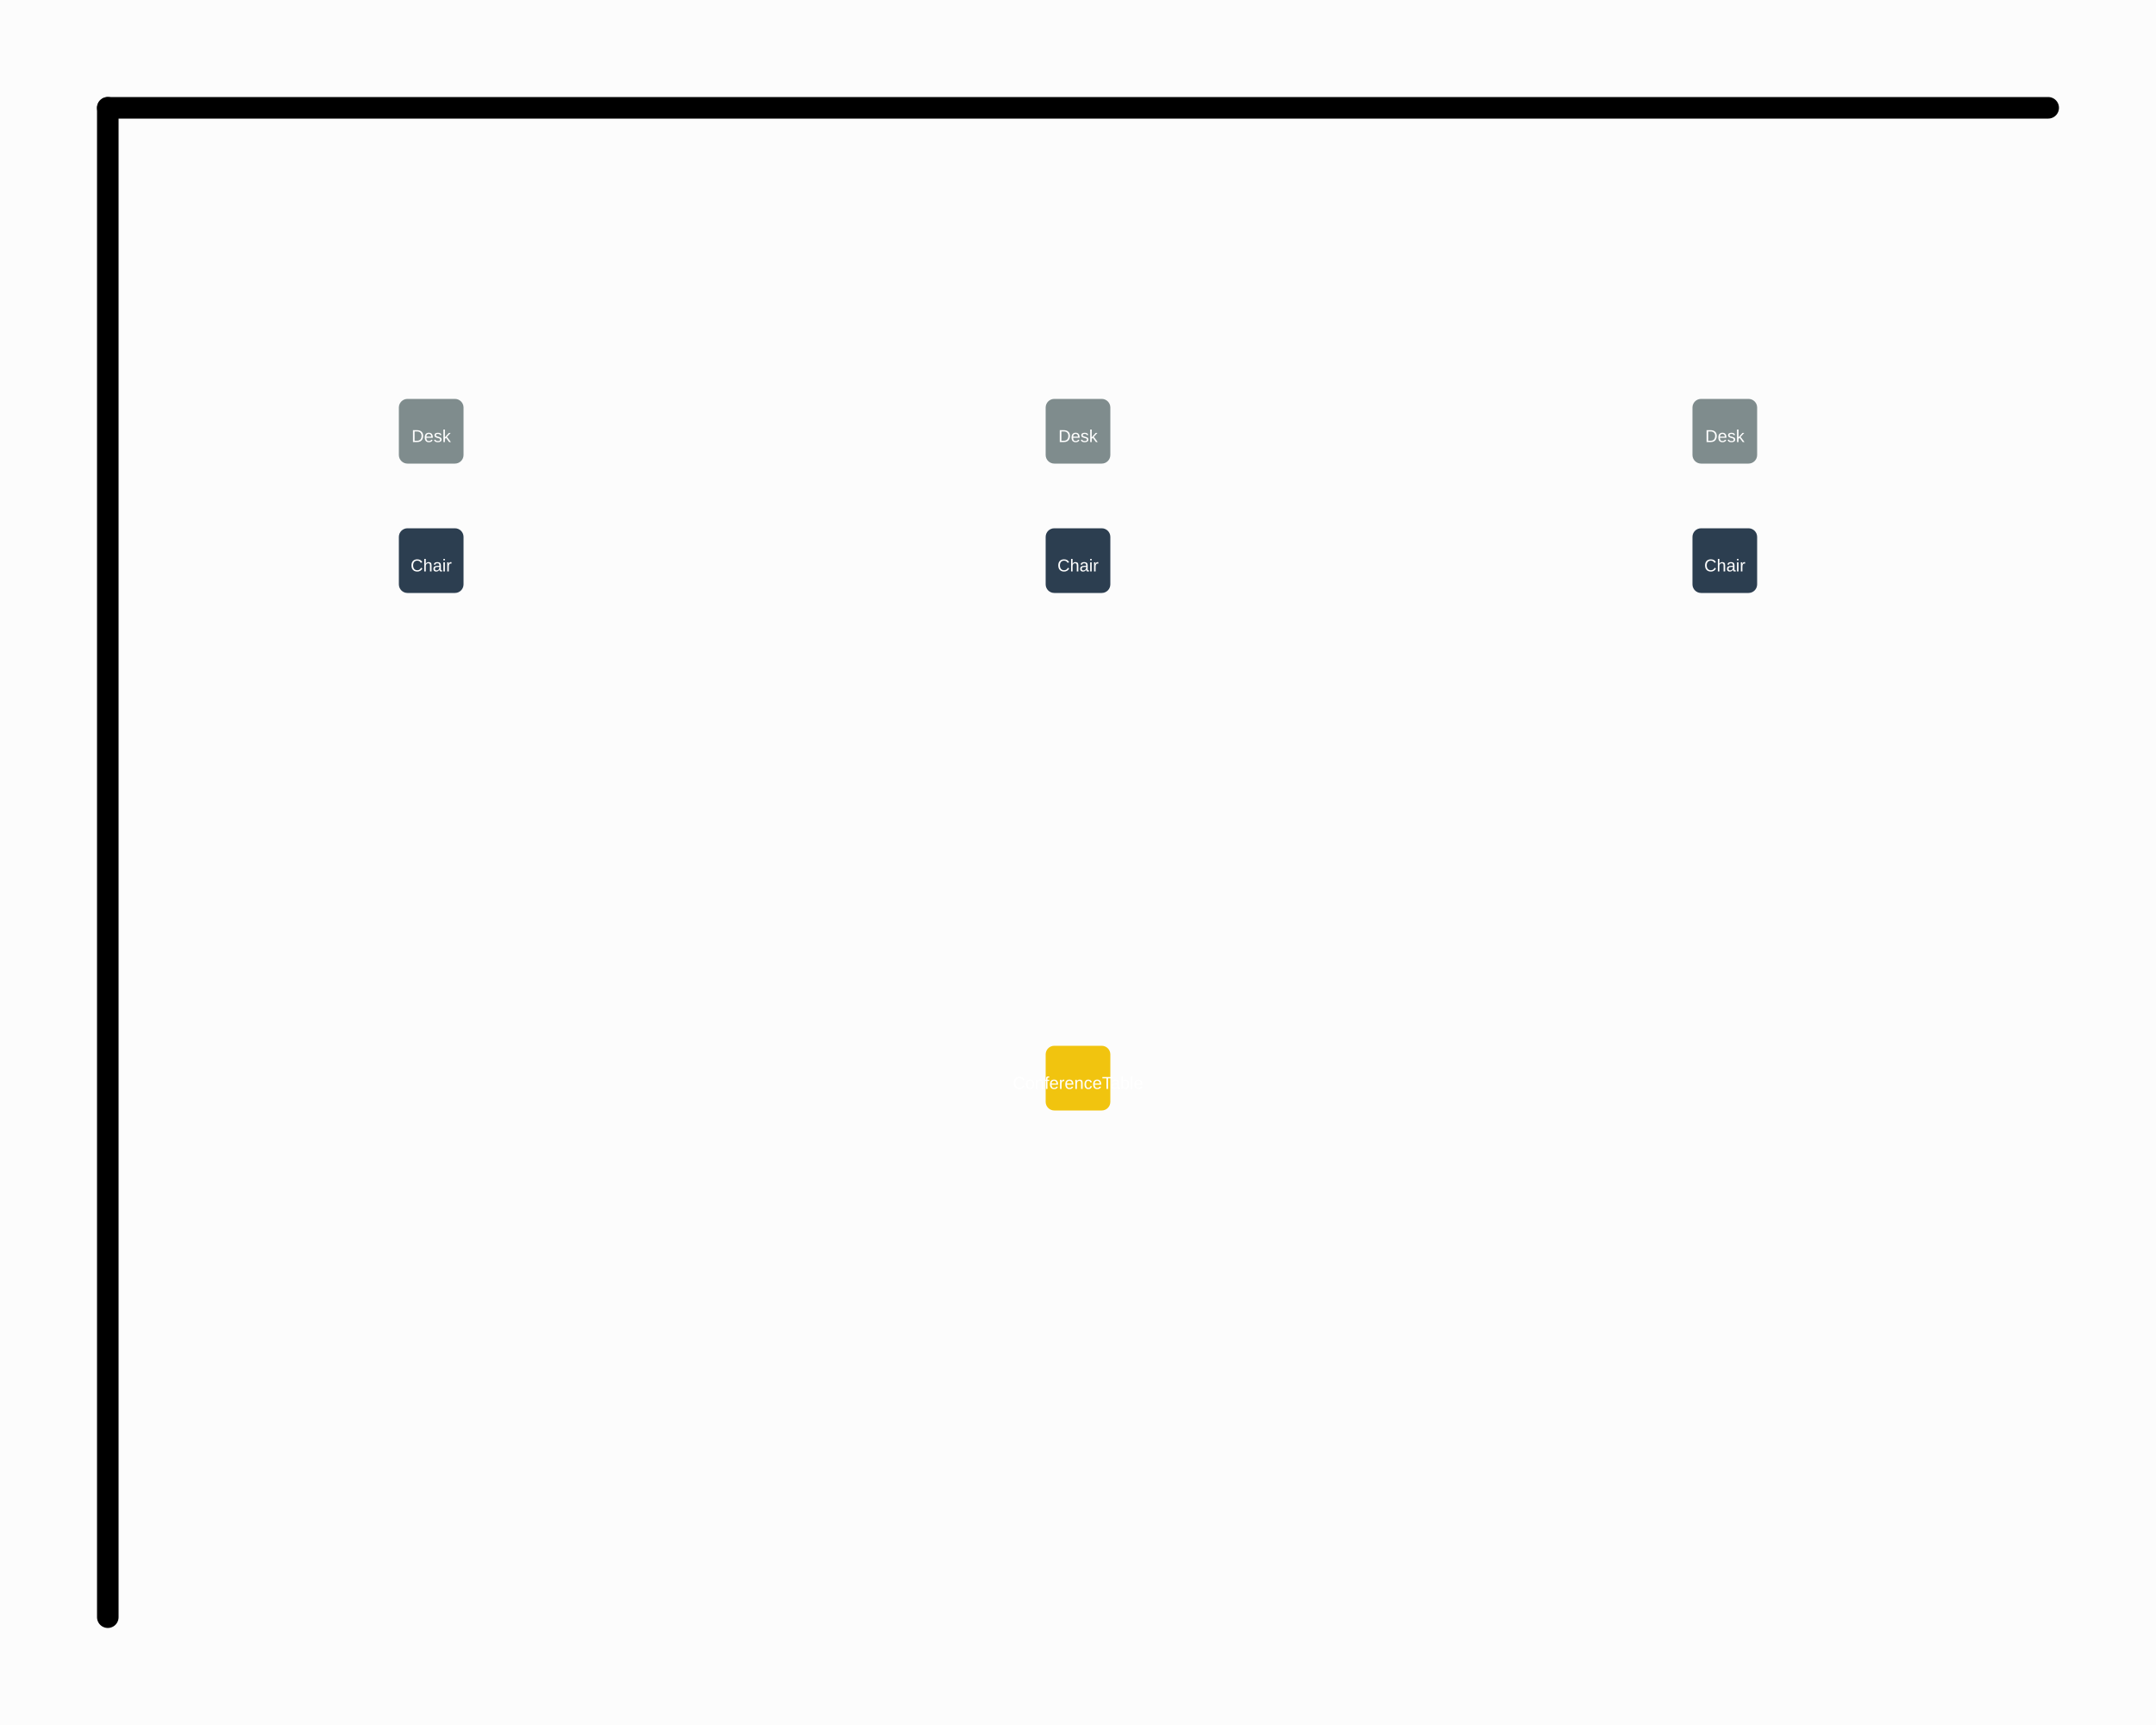
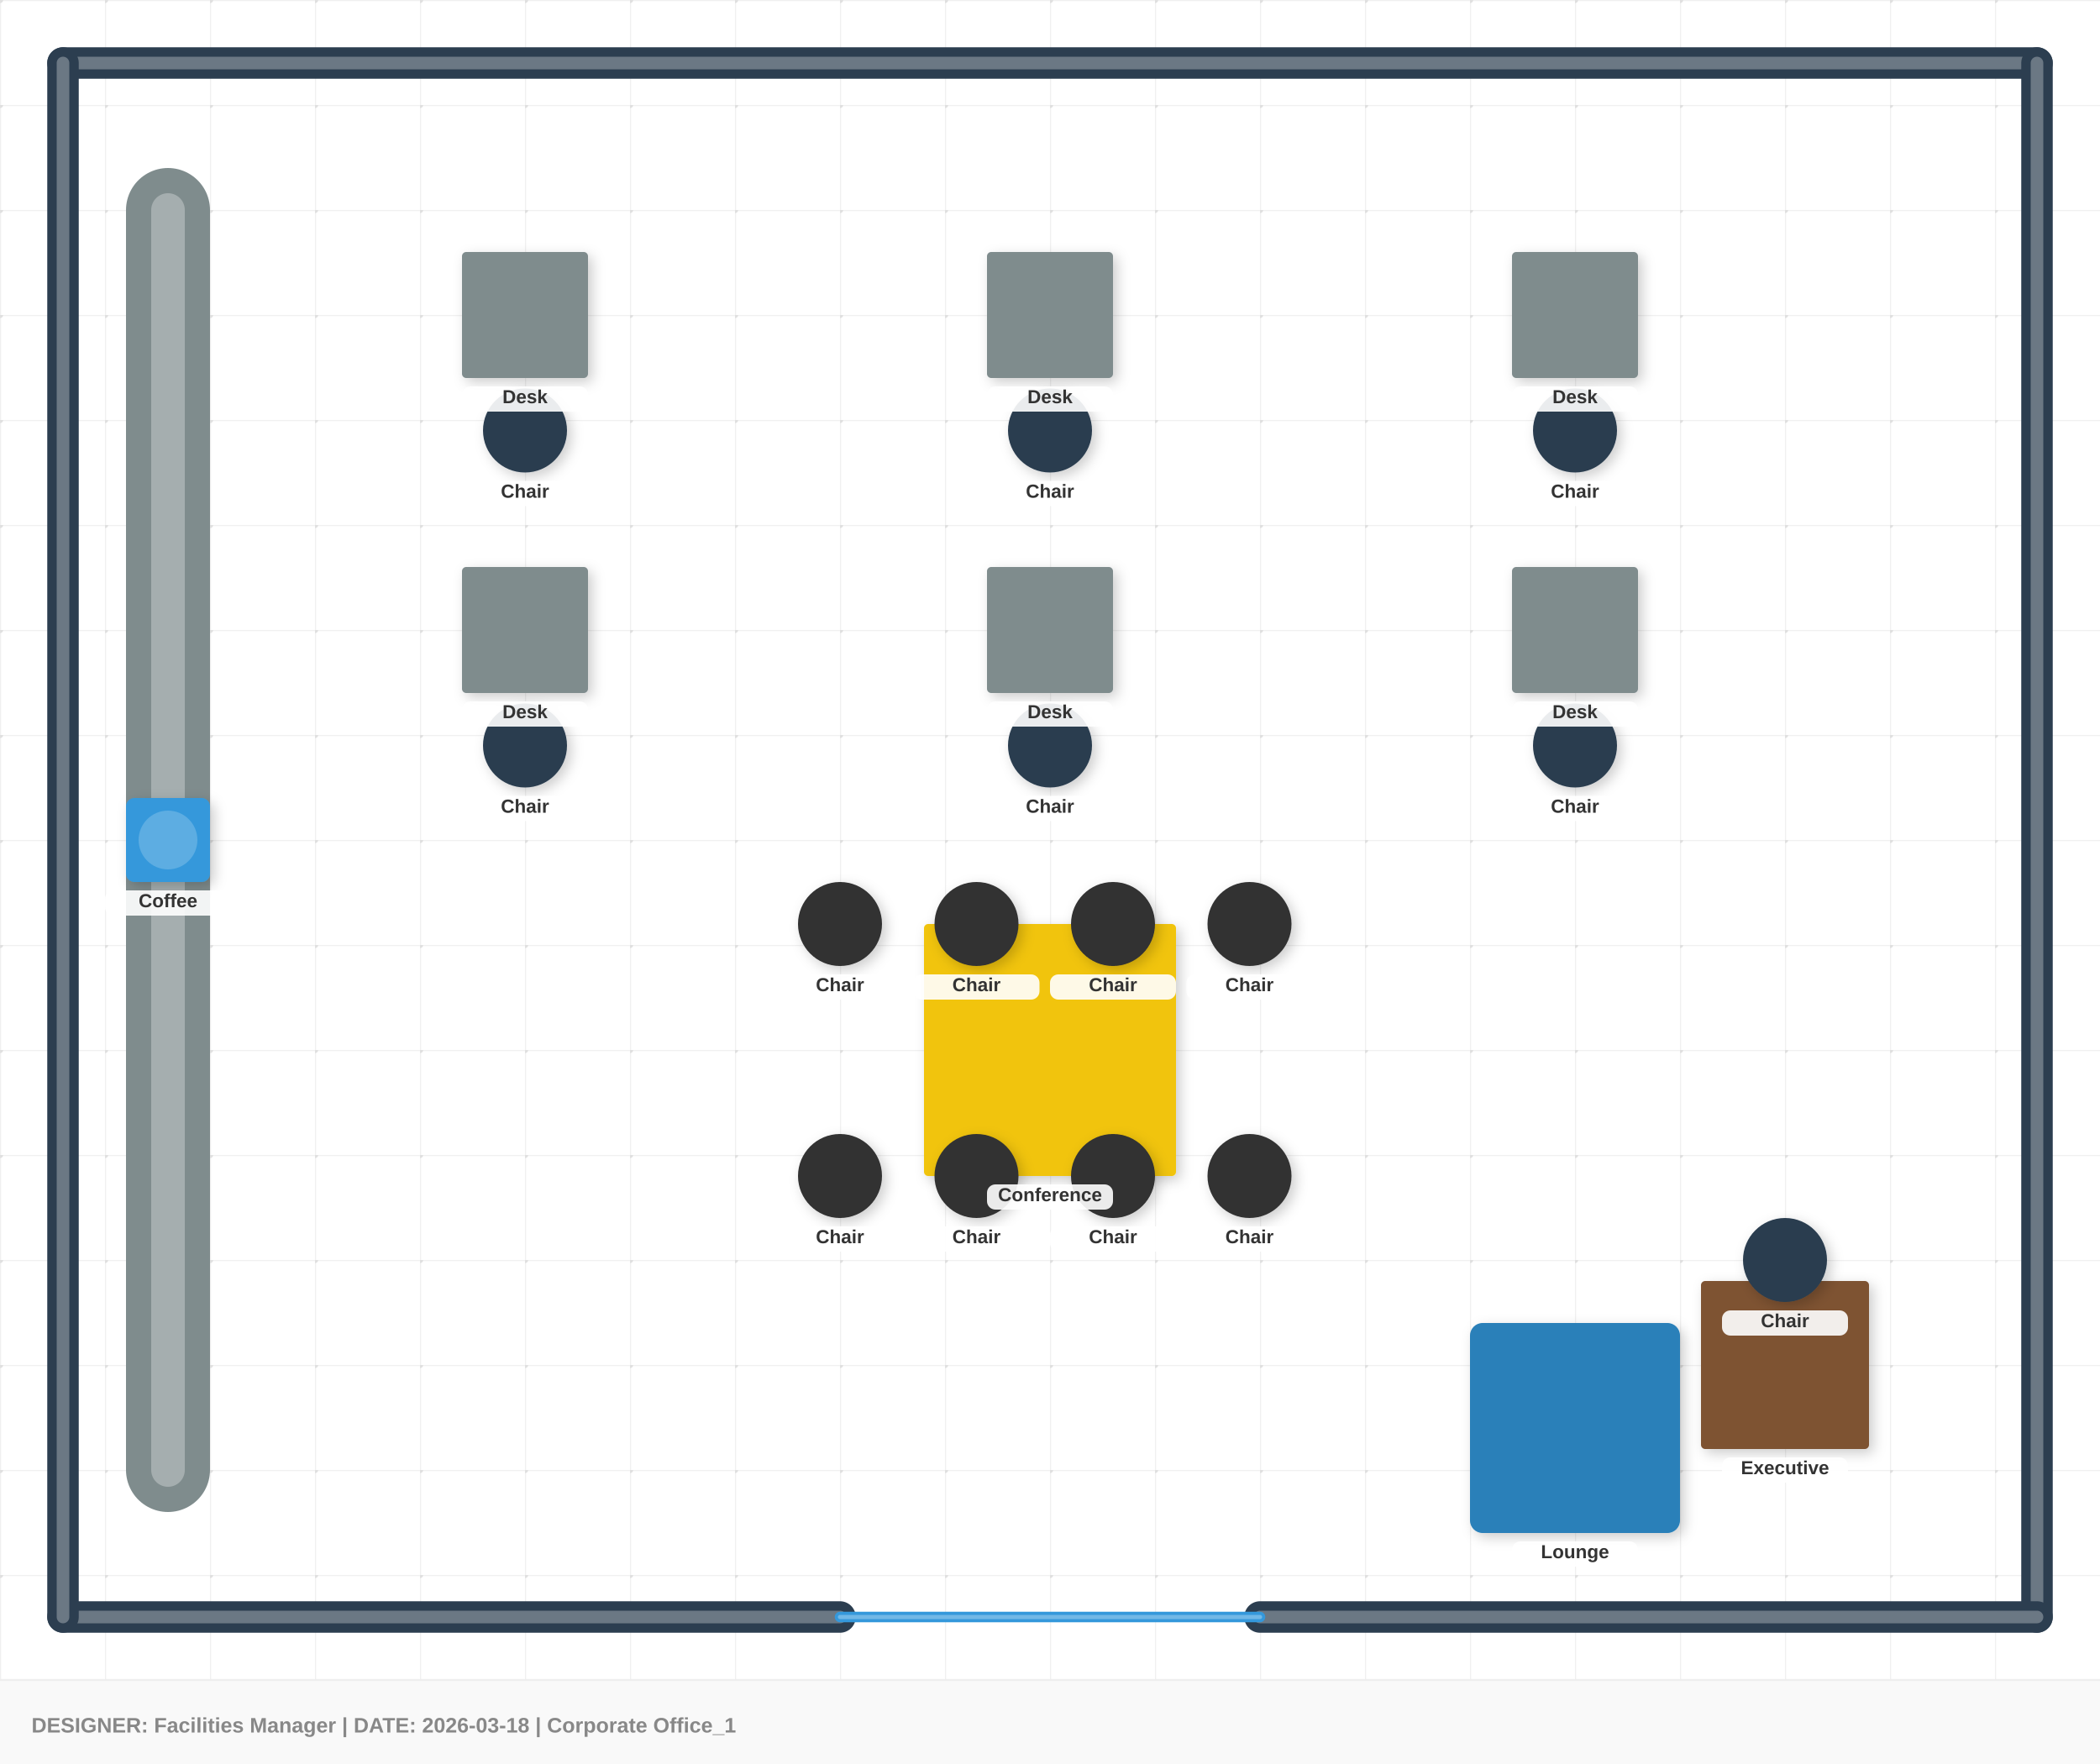
- <svg xmlns="http://www.w3.org/2000/svg" id="Office_1" width="1000" height="800" viewBox="0 0 1000 800">
-   <text x="10" y="20" font-family="Arial" font-size="12" fill="#999">Designer: Manager | Date: 2026-03-18</text>
-   <rect width="100%" height="100%" fill="#fcfcfc" />
-   <line x1="50" y1="50" x2="950" y2="50" stroke="black" stroke-width="10" stroke-linecap="round" />
-   <line x1="50" y1="50" x2="50" y2="750" stroke="black" stroke-width="10" stroke-linecap="round" />
-   <rect x="185" y="185" width="30" height="30" fill="#7f8c8d" rx="4" />
-   <text x="200" y="205" font-family="Arial" font-size="8" text-anchor="middle" fill="white">Desk</text>
-   <rect x="185" y="245" width="30" height="30" fill="#2c3e50" rx="4" />
-   <text x="200" y="265" font-family="Arial" font-size="8" text-anchor="middle" fill="white">Chair</text>
-   <rect x="485" y="185" width="30" height="30" fill="#7f8c8d" rx="4" />
-   <text x="500" y="205" font-family="Arial" font-size="8" text-anchor="middle" fill="white">Desk</text>
-   <rect x="485" y="245" width="30" height="30" fill="#2c3e50" rx="4" />
-   <text x="500" y="265" font-family="Arial" font-size="8" text-anchor="middle" fill="white">Chair</text>
-   <rect x="785" y="185" width="30" height="30" fill="#7f8c8d" rx="4" />
-   <text x="800" y="205" font-family="Arial" font-size="8" text-anchor="middle" fill="white">Desk</text>
-   <rect x="785" y="245" width="30" height="30" fill="#2c3e50" rx="4" />
-   <text x="800" y="265" font-family="Arial" font-size="8" text-anchor="middle" fill="white">Chair</text>
-   <rect x="485" y="485" width="30" height="30" fill="#f1c40f" rx="4" />
-   <text x="500" y="505" font-family="Arial" font-size="8" text-anchor="middle" fill="white">ConferenceTable</text>
+ <svg xmlns="http://www.w3.org/2000/svg" id="Corporate Office_1" width="1000" height="840" viewBox="0 0 1000 840">
+   <defs>
+     <pattern id="grid" width="50" height="50" patternUnits="userSpaceOnUse">
+       <path d="M 50 0 L 0 0 0 50" fill="none" stroke="#f0f0f0" stroke-width="1" />
+       <circle cx="0" cy="0" r="1.5" fill="#e0e0e0" />
+     </pattern>
+     <filter id="shadow" x="-20%" y="-20%" width="140%" height="140%">
+       <feGaussianBlur in="SourceAlpha" stdDeviation="3" />
+       <feOffset dx="2" dy="2" result="offsetblur" />
+       <feComponentTransfer>
+         <feFuncA type="linear" slope="0.2" />
+       </feComponentTransfer>
+       <feMerge>
+         <feMergeNode />
+         <feMergeNode in="SourceGraphic" />
+       </feMerge>
+     </filter>
+   </defs>
+   <rect width="100%" height="100%" fill="white" />
+   <rect width="100%" height="800" fill="url(#grid)" />
+   <rect x="0" y="800" width="100%" height="40" fill="#f9f9f9" />
+   <line x1="0" y1="800" x2="1000" y2="800" stroke="#eee" stroke-width="1" />
+   <text x="15" y="825" font-family="Arial, sans-serif" font-size="10" font-weight="bold" fill="#888">
+     DESIGNER: Facilities Manager | DATE: 2026-03-18 | Corporate Office_1
+   </text>
+   <line x1="30" y1="30" x2="970" y2="30" stroke="#2c3e50" stroke-width="15" stroke-linecap="round" />
+   <line x1="30" y1="30" x2="970" y2="30" stroke="white" stroke-width="6" stroke-linecap="round" opacity="0.3" />
+   <line x1="970" y1="30" x2="970" y2="770" stroke="#2c3e50" stroke-width="15" stroke-linecap="round" />
+   <line x1="970" y1="30" x2="970" y2="770" stroke="white" stroke-width="6" stroke-linecap="round" opacity="0.3" />
+   <line x1="30" y1="770" x2="400" y2="770" stroke="#2c3e50" stroke-width="15" stroke-linecap="round" />
+   <line x1="30" y1="770" x2="400" y2="770" stroke="white" stroke-width="6" stroke-linecap="round" opacity="0.3" />
+   <line x1="600" y1="770" x2="970" y2="770" stroke="#2c3e50" stroke-width="15" stroke-linecap="round" />
+   <line x1="600" y1="770" x2="970" y2="770" stroke="white" stroke-width="6" stroke-linecap="round" opacity="0.3" />
+   <line x1="30" y1="30" x2="30" y2="770" stroke="#2c3e50" stroke-width="15" stroke-linecap="round" />
+   <line x1="30" y1="30" x2="30" y2="770" stroke="white" stroke-width="6" stroke-linecap="round" opacity="0.3" />
+   <line x1="400" y1="770" x2="600" y2="770" stroke="#3498db" stroke-width="5" stroke-linecap="round" />
+   <line x1="400" y1="770" x2="600" y2="770" stroke="white" stroke-width="2" stroke-linecap="round" opacity="0.3" />
+   <g class="furniture" filter="url(#shadow)">
+     <rect x="220" y="120" width="60" height="60" fill="#7f8c8d" rx="2" />
+   </g>
+   <g class="furniture" filter="url(#shadow)">
+     <circle cx="250" cy="205" r="20" fill="#2c3e50" />
+   </g>
+   <g class="furniture" filter="url(#shadow)">
+     <rect x="220" y="270" width="60" height="60" fill="#7f8c8d" rx="2" />
+   </g>
+   <g class="furniture" filter="url(#shadow)">
+     <circle cx="250" cy="355" r="20" fill="#2c3e50" />
+   </g>
+   <g class="furniture" filter="url(#shadow)">
+     <rect x="470" y="120" width="60" height="60" fill="#7f8c8d" rx="2" />
+   </g>
+   <g class="furniture" filter="url(#shadow)">
+     <circle cx="500" cy="205" r="20" fill="#2c3e50" />
+   </g>
+   <g class="furniture" filter="url(#shadow)">
+     <rect x="470" y="270" width="60" height="60" fill="#7f8c8d" rx="2" />
+   </g>
+   <g class="furniture" filter="url(#shadow)">
+     <circle cx="500" cy="355" r="20" fill="#2c3e50" />
+   </g>
+   <g class="furniture" filter="url(#shadow)">
+     <rect x="720" y="120" width="60" height="60" fill="#7f8c8d" rx="2" />
+   </g>
+   <g class="furniture" filter="url(#shadow)">
+     <circle cx="750" cy="205" r="20" fill="#2c3e50" />
+   </g>
+   <g class="furniture" filter="url(#shadow)">
+     <rect x="720" y="270" width="60" height="60" fill="#7f8c8d" rx="2" />
+   </g>
+   <g class="furniture" filter="url(#shadow)">
+     <circle cx="750" cy="355" r="20" fill="#2c3e50" />
+   </g>
+   <g class="furniture" filter="url(#shadow)">
+     <rect x="440" y="440" width="120" height="120" fill="#f1c40f" rx="2" />
+   </g>
+   <g class="furniture" filter="url(#shadow)">
+     <circle cx="400" cy="440" r="20" fill="#333333" />
+   </g>
+   <g class="furniture" filter="url(#shadow)">
+     <circle cx="400" cy="560" r="20" fill="#333333" />
+   </g>
+   <g class="furniture" filter="url(#shadow)">
+     <circle cx="465" cy="440" r="20" fill="#333333" />
+   </g>
+   <g class="furniture" filter="url(#shadow)">
+     <circle cx="465" cy="560" r="20" fill="#333333" />
+   </g>
+   <g class="furniture" filter="url(#shadow)">
+     <circle cx="530" cy="440" r="20" fill="#333333" />
+   </g>
+   <g class="furniture" filter="url(#shadow)">
+     <circle cx="530" cy="560" r="20" fill="#333333" />
+   </g>
+   <g class="furniture" filter="url(#shadow)">
+     <circle cx="595" cy="440" r="20" fill="#333333" />
+   </g>
+   <g class="furniture" filter="url(#shadow)">
+     <circle cx="595" cy="560" r="20" fill="#333333" />
+   </g>
+   <g class="furniture" filter="url(#shadow)">
+     <rect x="810" y="610" width="80" height="80" fill="#7e5233" rx="2" />
+   </g>
+   <g class="furniture" filter="url(#shadow)">
+     <circle cx="850" cy="600" r="20" fill="#2c3e50" />
+   </g>
+   <g class="furniture" filter="url(#shadow)">
+     <rect x="700" y="630" width="100" height="100" fill="#2980b9" rx="6" />
+   </g>
+   <line x1="80" y1="100" x2="80" y2="700" stroke="#7f8c8d" stroke-width="40" stroke-linecap="round" />
+   <line x1="80" y1="100" x2="80" y2="700" stroke="white" stroke-width="16" stroke-linecap="round" opacity="0.3" />
+   <g class="furniture" filter="url(#shadow)">
+     <rect x="60" y="380" width="40" height="40" fill="#3498db" rx="4" />
+     <circle cx="80" cy="400" r="14" fill="white" opacity="0.2" />
+   </g>
+   <g transform="translate(250, 192)">
+     <rect x="-30" y="-8" width="60" height="12" fill="white" fill-opacity="0.9" rx="4" />
+     <text font-family="Arial, sans-serif" font-size="9" font-weight="bold" text-anchor="middle" fill="#333">Desk</text>
+   </g>
+   <g transform="translate(250, 237)">
+     <rect x="-30" y="-8" width="60" height="12" fill="white" fill-opacity="0.9" rx="4" />
+     <text font-family="Arial, sans-serif" font-size="9" font-weight="bold" text-anchor="middle" fill="#333">Chair</text>
+   </g>
+   <g transform="translate(250, 342)">
+     <rect x="-30" y="-8" width="60" height="12" fill="white" fill-opacity="0.9" rx="4" />
+     <text font-family="Arial, sans-serif" font-size="9" font-weight="bold" text-anchor="middle" fill="#333">Desk</text>
+   </g>
+   <g transform="translate(250, 387)">
+     <rect x="-30" y="-8" width="60" height="12" fill="white" fill-opacity="0.9" rx="4" />
+     <text font-family="Arial, sans-serif" font-size="9" font-weight="bold" text-anchor="middle" fill="#333">Chair</text>
+   </g>
+   <g transform="translate(500, 192)">
+     <rect x="-30" y="-8" width="60" height="12" fill="white" fill-opacity="0.9" rx="4" />
+     <text font-family="Arial, sans-serif" font-size="9" font-weight="bold" text-anchor="middle" fill="#333">Desk</text>
+   </g>
+   <g transform="translate(500, 237)">
+     <rect x="-30" y="-8" width="60" height="12" fill="white" fill-opacity="0.9" rx="4" />
+     <text font-family="Arial, sans-serif" font-size="9" font-weight="bold" text-anchor="middle" fill="#333">Chair</text>
+   </g>
+   <g transform="translate(500, 342)">
+     <rect x="-30" y="-8" width="60" height="12" fill="white" fill-opacity="0.9" rx="4" />
+     <text font-family="Arial, sans-serif" font-size="9" font-weight="bold" text-anchor="middle" fill="#333">Desk</text>
+   </g>
+   <g transform="translate(500, 387)">
+     <rect x="-30" y="-8" width="60" height="12" fill="white" fill-opacity="0.9" rx="4" />
+     <text font-family="Arial, sans-serif" font-size="9" font-weight="bold" text-anchor="middle" fill="#333">Chair</text>
+   </g>
+   <g transform="translate(750, 192)">
+     <rect x="-30" y="-8" width="60" height="12" fill="white" fill-opacity="0.9" rx="4" />
+     <text font-family="Arial, sans-serif" font-size="9" font-weight="bold" text-anchor="middle" fill="#333">Desk</text>
+   </g>
+   <g transform="translate(750, 237)">
+     <rect x="-30" y="-8" width="60" height="12" fill="white" fill-opacity="0.9" rx="4" />
+     <text font-family="Arial, sans-serif" font-size="9" font-weight="bold" text-anchor="middle" fill="#333">Chair</text>
+   </g>
+   <g transform="translate(750, 342)">
+     <rect x="-30" y="-8" width="60" height="12" fill="white" fill-opacity="0.9" rx="4" />
+     <text font-family="Arial, sans-serif" font-size="9" font-weight="bold" text-anchor="middle" fill="#333">Desk</text>
+   </g>
+   <g transform="translate(750, 387)">
+     <rect x="-30" y="-8" width="60" height="12" fill="white" fill-opacity="0.9" rx="4" />
+     <text font-family="Arial, sans-serif" font-size="9" font-weight="bold" text-anchor="middle" fill="#333">Chair</text>
+   </g>
+   <g transform="translate(500, 572)">
+     <rect x="-30" y="-8" width="60" height="12" fill="white" fill-opacity="0.9" rx="4" />
+     <text font-family="Arial, sans-serif" font-size="9" font-weight="bold" text-anchor="middle" fill="#333">Conference</text>
+   </g>
+   <g transform="translate(400, 472)">
+     <rect x="-30" y="-8" width="60" height="12" fill="white" fill-opacity="0.9" rx="4" />
+     <text font-family="Arial, sans-serif" font-size="9" font-weight="bold" text-anchor="middle" fill="#333">Chair</text>
+   </g>
+   <g transform="translate(400, 592)">
+     <rect x="-30" y="-8" width="60" height="12" fill="white" fill-opacity="0.9" rx="4" />
+     <text font-family="Arial, sans-serif" font-size="9" font-weight="bold" text-anchor="middle" fill="#333">Chair</text>
+   </g>
+   <g transform="translate(465, 472)">
+     <rect x="-30" y="-8" width="60" height="12" fill="white" fill-opacity="0.9" rx="4" />
+     <text font-family="Arial, sans-serif" font-size="9" font-weight="bold" text-anchor="middle" fill="#333">Chair</text>
+   </g>
+   <g transform="translate(465, 592)">
+     <rect x="-30" y="-8" width="60" height="12" fill="white" fill-opacity="0.9" rx="4" />
+     <text font-family="Arial, sans-serif" font-size="9" font-weight="bold" text-anchor="middle" fill="#333">Chair</text>
+   </g>
+   <g transform="translate(530, 472)">
+     <rect x="-30" y="-8" width="60" height="12" fill="white" fill-opacity="0.9" rx="4" />
+     <text font-family="Arial, sans-serif" font-size="9" font-weight="bold" text-anchor="middle" fill="#333">Chair</text>
+   </g>
+   <g transform="translate(530, 592)">
+     <rect x="-30" y="-8" width="60" height="12" fill="white" fill-opacity="0.9" rx="4" />
+     <text font-family="Arial, sans-serif" font-size="9" font-weight="bold" text-anchor="middle" fill="#333">Chair</text>
+   </g>
+   <g transform="translate(595, 472)">
+     <rect x="-30" y="-8" width="60" height="12" fill="white" fill-opacity="0.9" rx="4" />
+     <text font-family="Arial, sans-serif" font-size="9" font-weight="bold" text-anchor="middle" fill="#333">Chair</text>
+   </g>
+   <g transform="translate(595, 592)">
+     <rect x="-30" y="-8" width="60" height="12" fill="white" fill-opacity="0.9" rx="4" />
+     <text font-family="Arial, sans-serif" font-size="9" font-weight="bold" text-anchor="middle" fill="#333">Chair</text>
+   </g>
+   <g transform="translate(850, 702)">
+     <rect x="-30" y="-8" width="60" height="12" fill="white" fill-opacity="0.9" rx="4" />
+     <text font-family="Arial, sans-serif" font-size="9" font-weight="bold" text-anchor="middle" fill="#333">Executive</text>
+   </g>
+   <g transform="translate(850, 632)">
+     <rect x="-30" y="-8" width="60" height="12" fill="white" fill-opacity="0.9" rx="4" />
+     <text font-family="Arial, sans-serif" font-size="9" font-weight="bold" text-anchor="middle" fill="#333">Chair</text>
+   </g>
+   <g transform="translate(750, 742)">
+     <rect x="-30" y="-8" width="60" height="12" fill="white" fill-opacity="0.9" rx="4" />
+     <text font-family="Arial, sans-serif" font-size="9" font-weight="bold" text-anchor="middle" fill="#333">Lounge</text>
+   </g>
+   <g transform="translate(80, 432)">
+     <rect x="-30" y="-8" width="60" height="12" fill="white" fill-opacity="0.9" rx="4" />
+     <text font-family="Arial, sans-serif" font-size="9" font-weight="bold" text-anchor="middle" fill="#333">Coffee</text>
+   </g>
</svg>
